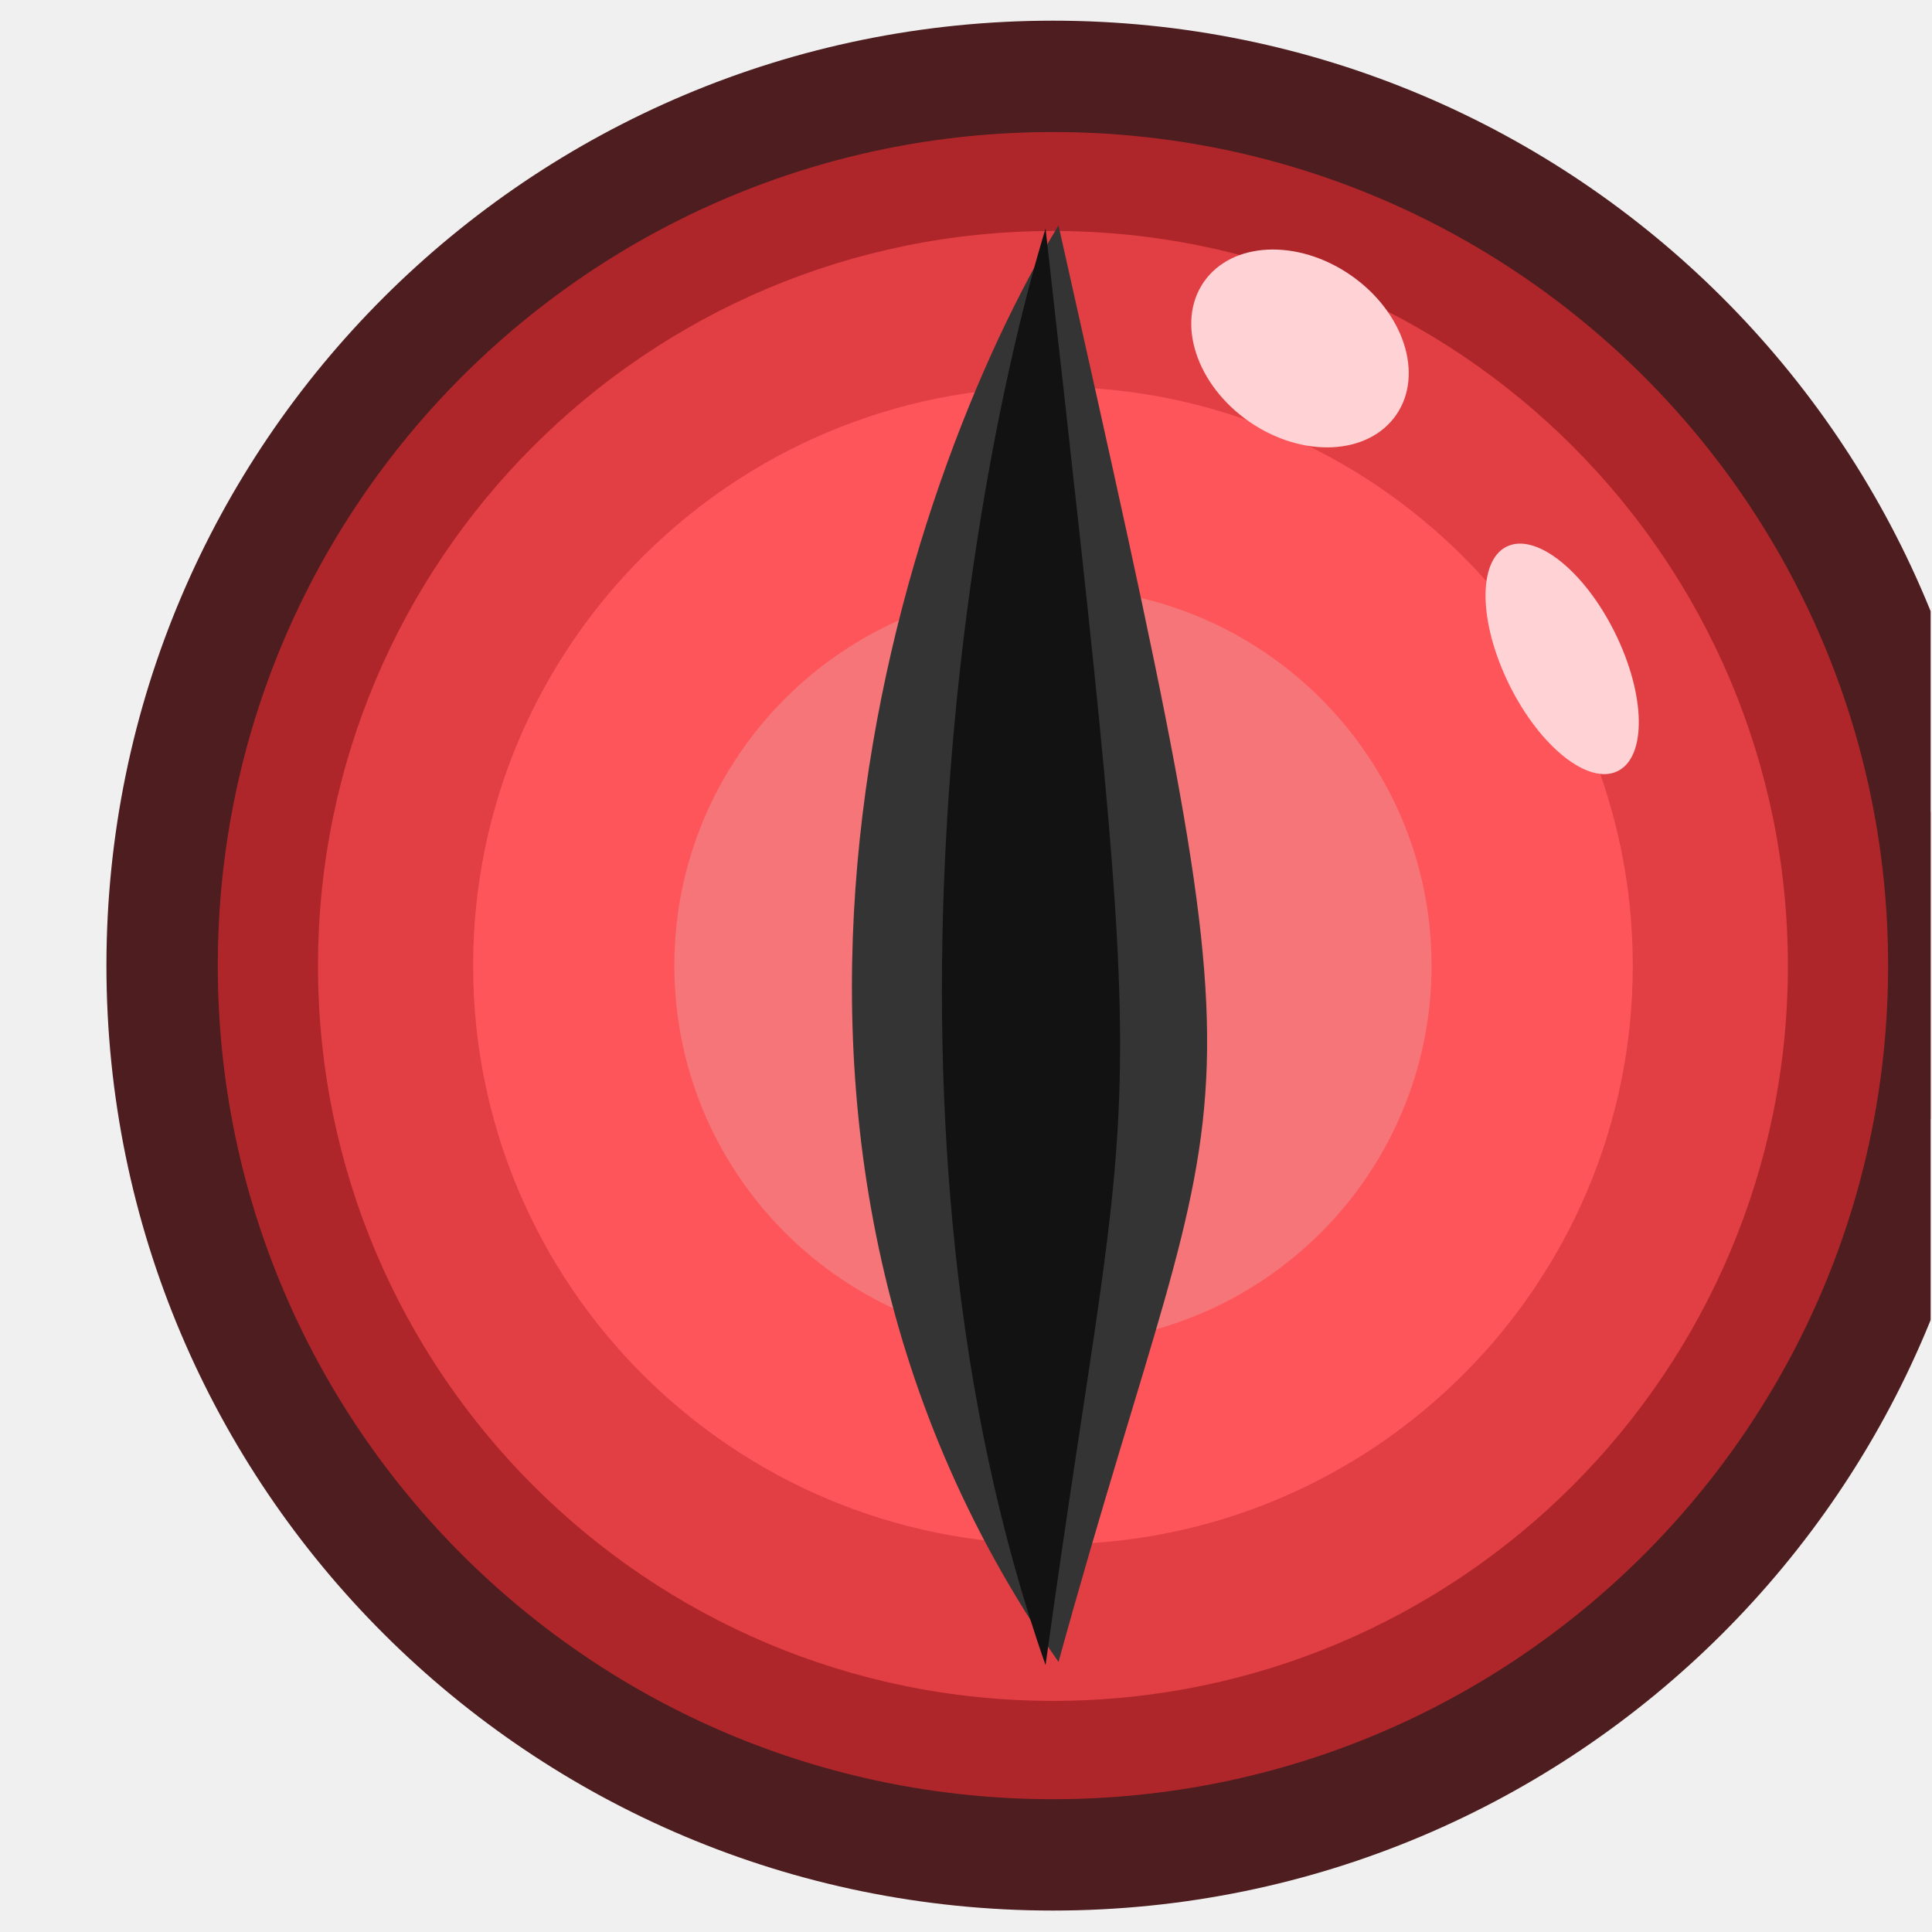
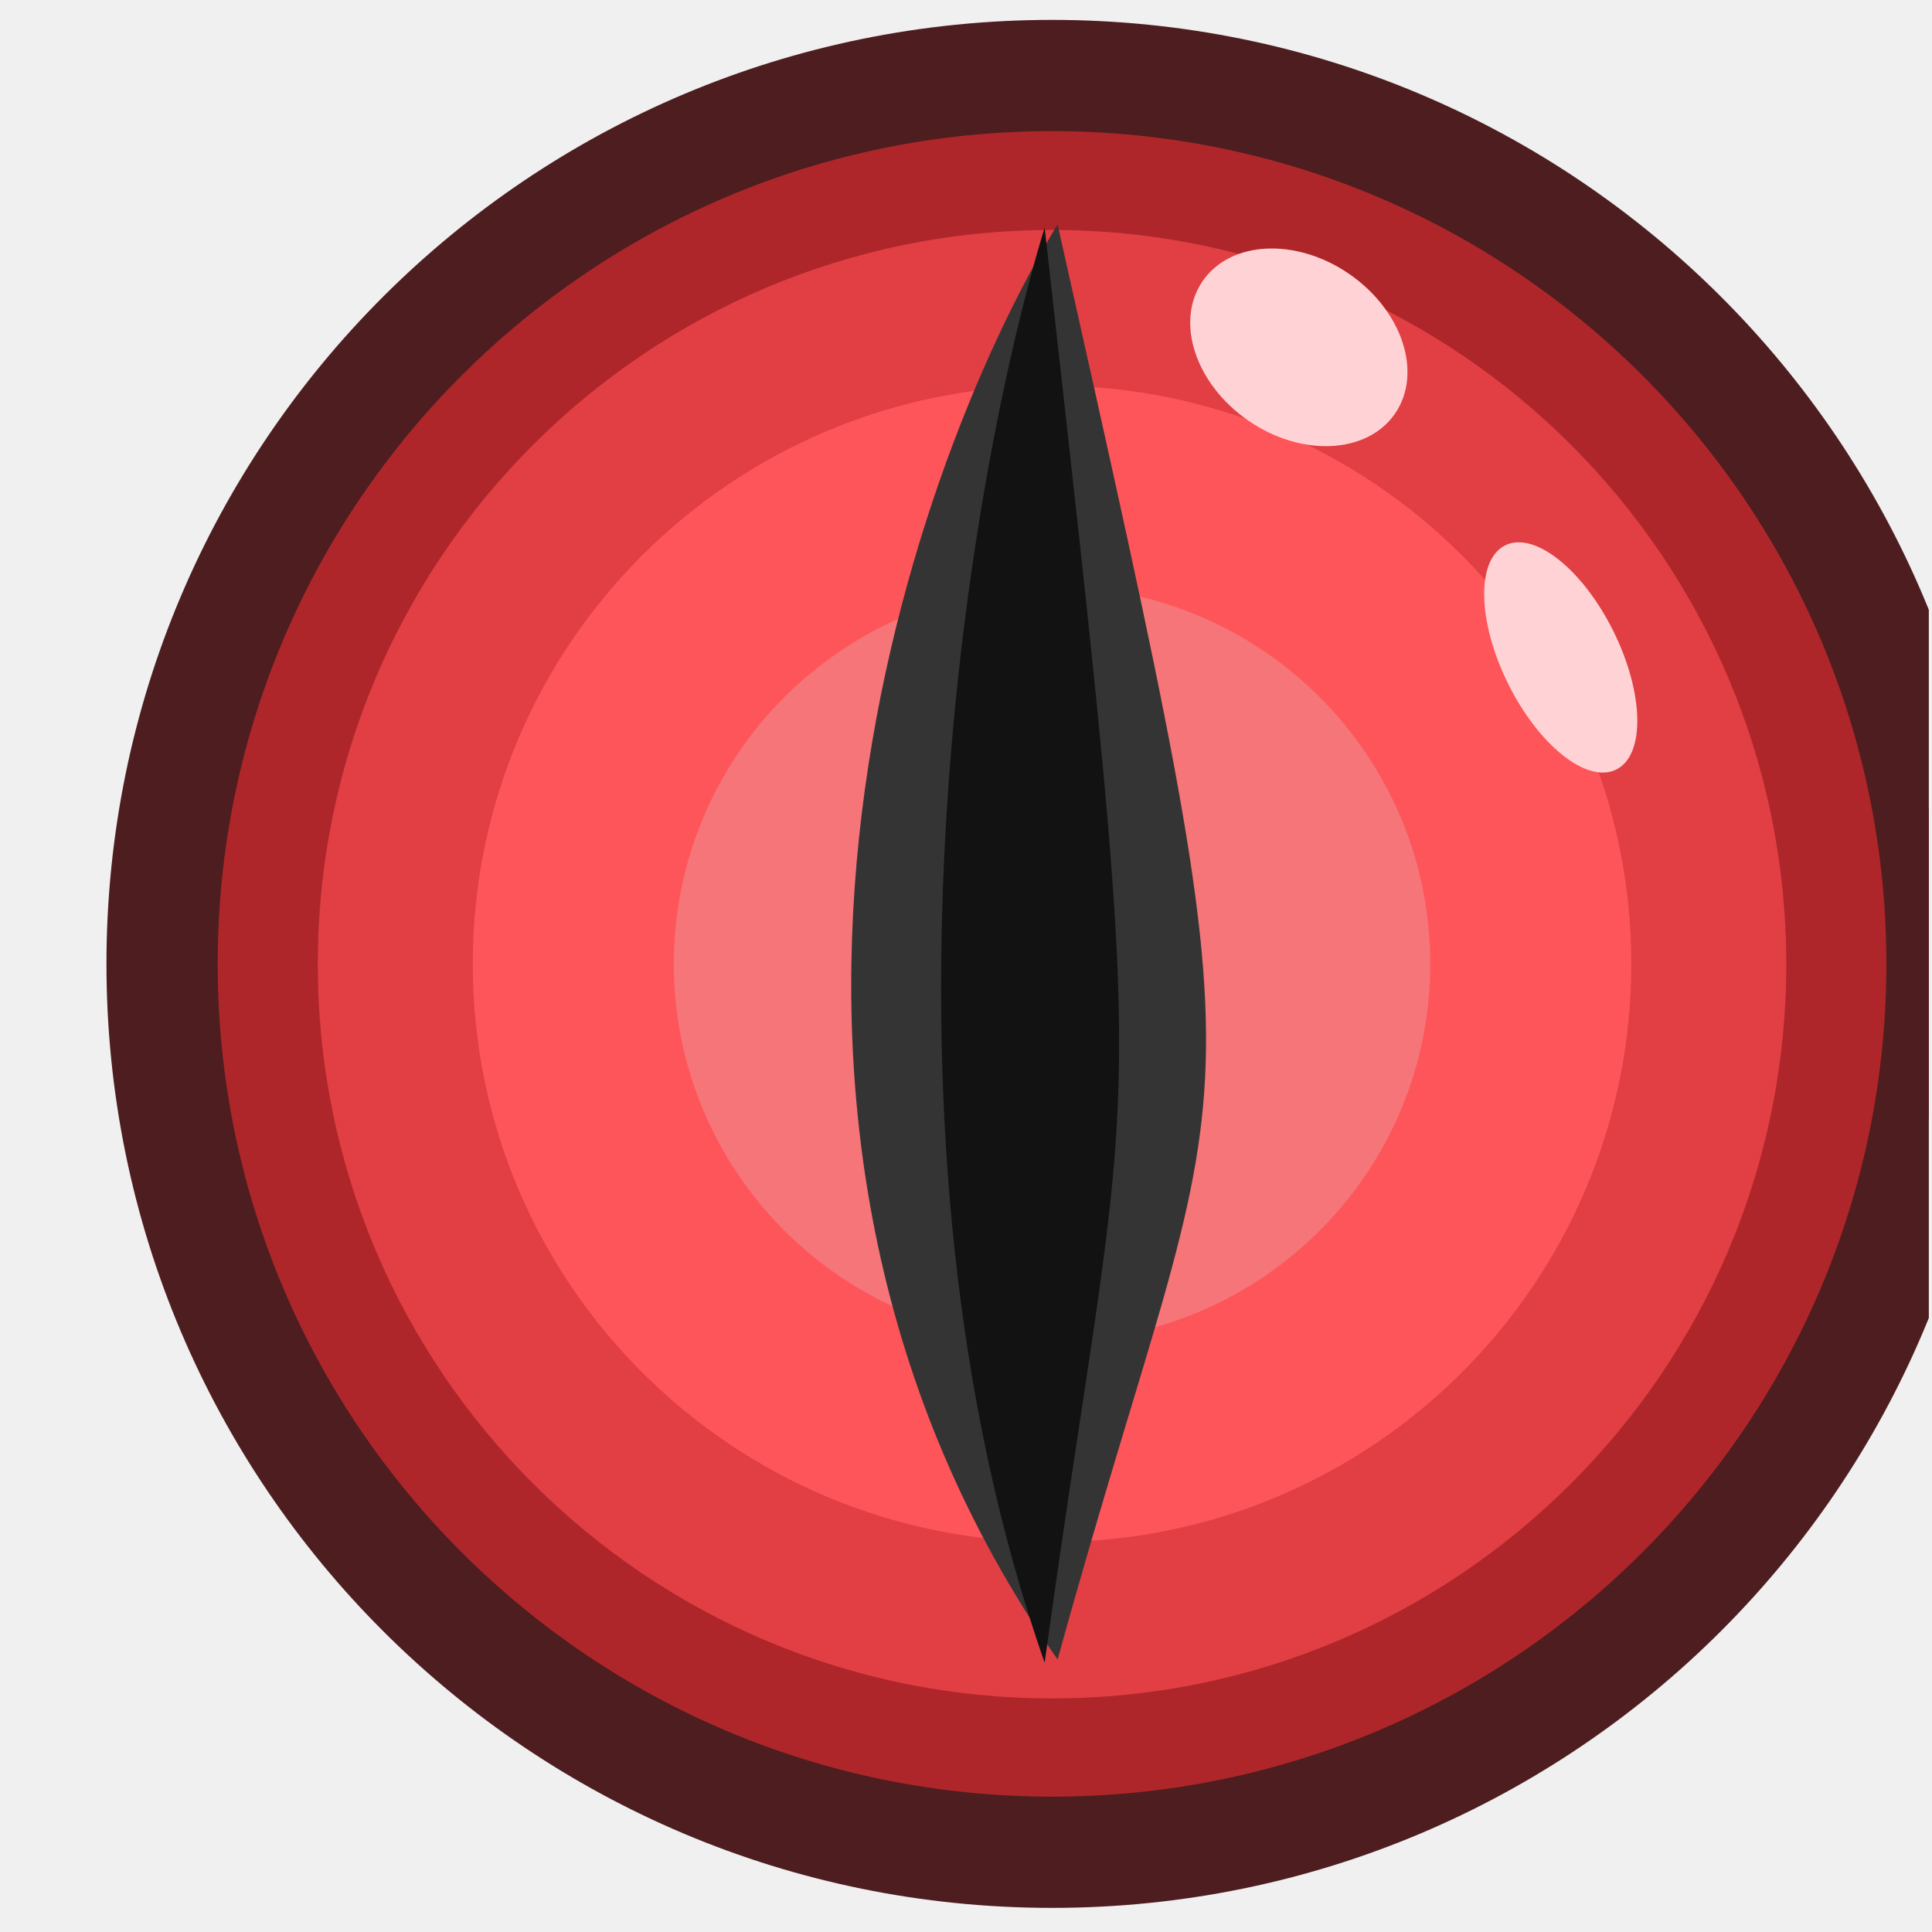
- <svg xmlns="http://www.w3.org/2000/svg" width="1001" height="1001" viewBox="0 0 1001 1001" fill="none">
+ <svg xmlns="http://www.w3.org/2000/svg" width="501" height="501" viewBox="0 0 501 501" fill="none">
  <g clip-path="url(#clip0_428_1199)">
-     <path d="M545.551 961.042C800.412 961.042 1007.11 754.813 1007.11 500.301C1007.11 245.789 800.412 39.559 545.551 39.559C290.689 39.559 83.99 245.789 83.99 500.301C83.99 754.813 290.689 961.042 545.551 961.042Z" fill="#AF262A" stroke="#4D1D1F" stroke-width="57.695" />
-     <ellipse cx="545.551" cy="500.464" rx="380.788" ry="380.788" fill="#E13F44" />
-     <ellipse cx="545.55" cy="500.301" rx="300.42" ry="299.851" fill="#FE555A" />
-     <ellipse cx="673.552" cy="180.535" rx="46.156" ry="60.58" transform="rotate(-55.3881 673.552 180.535)" fill="#FFD3D5" />
-     <ellipse cx="809.382" cy="341.366" rx="30.511" ry="64.88" transform="rotate(-26.3384 809.382 341.366)" fill="#FFD3D5" />
-     <ellipse cx="545.551" cy="500.301" rx="196.163" ry="195.792" fill="#F57578" />
-     <path d="M548.435 116.793C467.662 249.491 354.58 584.123 548.435 861.06C640.747 526.428 660.941 618.74 548.435 116.793Z" fill="#353434" />
-     <path d="M541.714 118.432C501.197 251.13 444.473 585.762 541.714 862.698C588.019 528.067 598.149 620.379 541.714 118.432Z" fill="#121212" />
+     <path d="M272.811 480.323C400.242 480.323 503.592 377.209 503.592 249.953C503.592 122.697 400.242 19.582 272.811 19.582C145.381 19.582 42.031 122.697 42.031 249.953C42.031 377.209 145.381 480.323 272.811 480.323Z" fill="#AF262A" stroke="#4D1D1F" stroke-width="28.848" />
+     <ellipse cx="272.811" cy="250.034" rx="190.394" ry="190.394" fill="#E13F44" />
+     <ellipse cx="272.811" cy="249.952" rx="150.21" ry="149.925" fill="#FE555A" />
+     <ellipse cx="336.812" cy="90.07" rx="23.078" ry="30.29" transform="rotate(-55.3881 336.812 90.0697)" fill="#FFD3D5" />
+     <ellipse cx="404.727" cy="170.485" rx="15.255" ry="32.44" transform="rotate(-26.3384 404.727 170.485)" fill="#FFD3D5" />
+     <ellipse cx="272.811" cy="249.953" rx="98.082" ry="97.896" fill="#F57578" />
+     <path d="M274.254 58.198C233.867 124.548 177.326 291.864 274.254 430.332C320.41 263.016 330.507 309.172 274.254 58.198Z" fill="#353434" />
+     <path d="M270.893 59.018C250.634 125.367 222.272 292.683 270.893 431.151C294.045 263.836 299.11 309.992 270.893 59.018Z" fill="#121212" />
  </g>
  <defs>
    <clipPath id="clip0_428_1199">
-       <rect width="1000" height="1000" fill="white" transform="translate(0.281738 0.873535)" />
+       <rect width="500" height="500" fill="white" transform="translate(0.176758 0.238876)" />
    </clipPath>
  </defs>
</svg>
